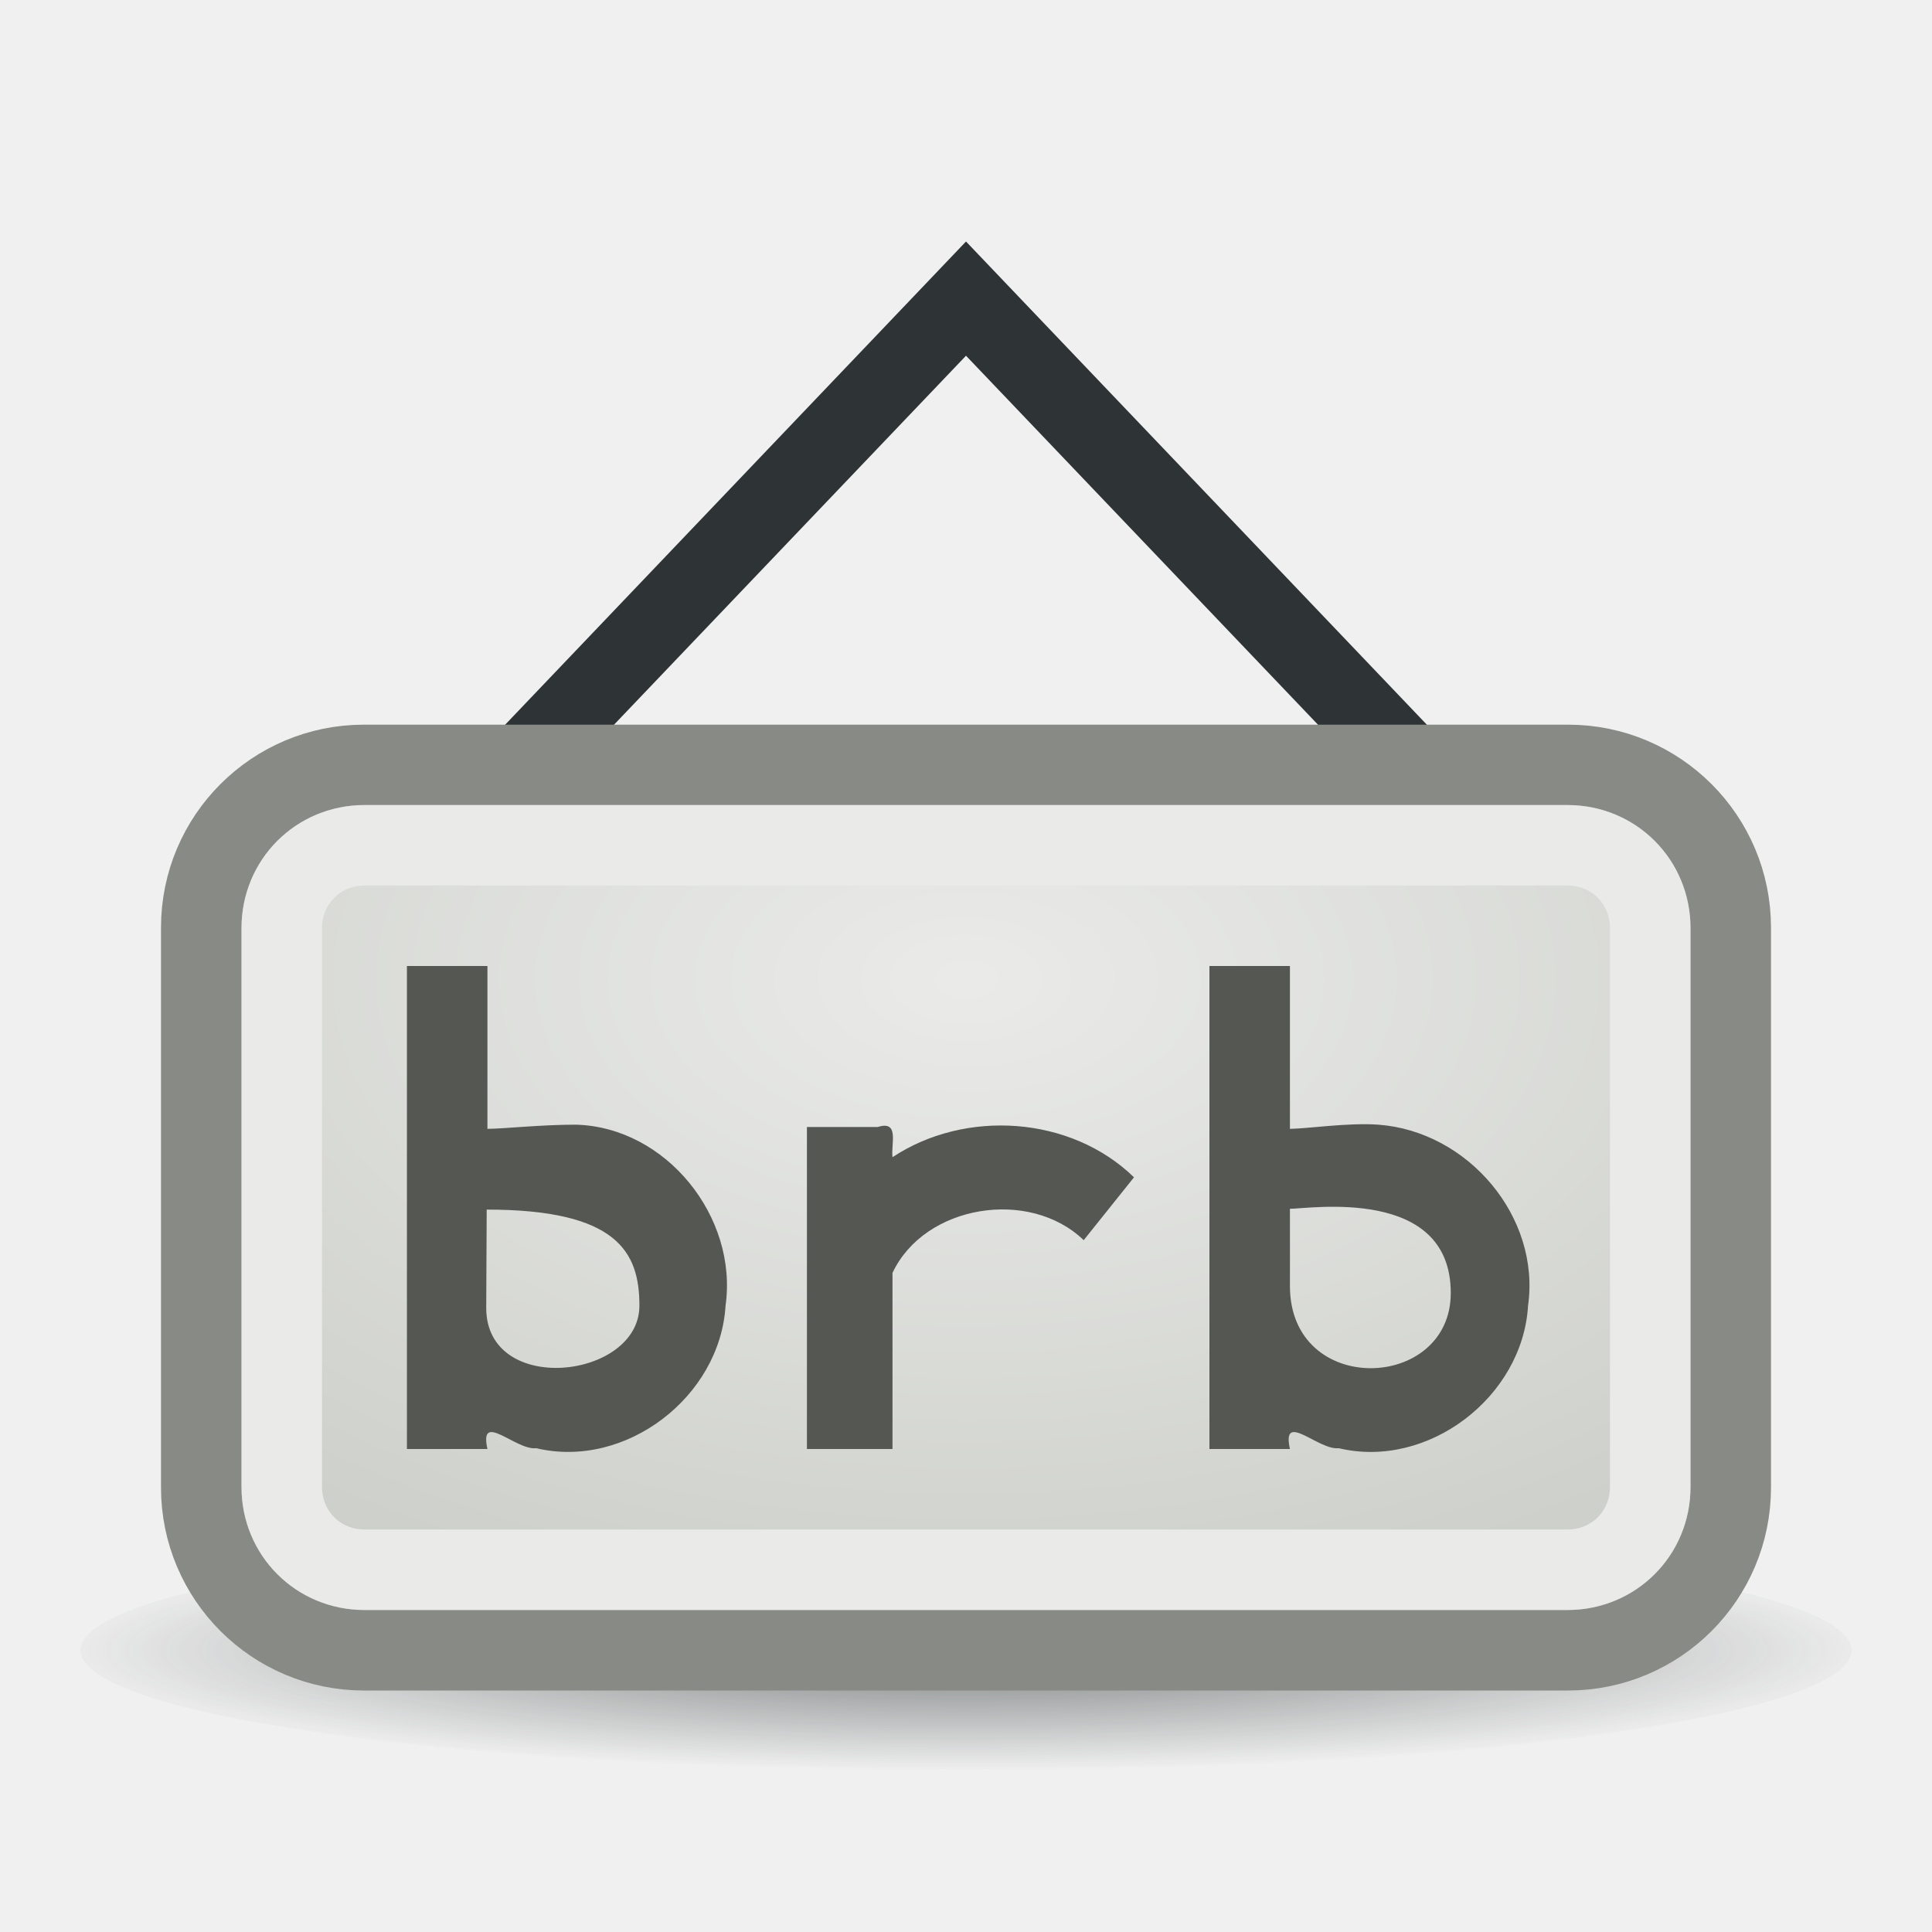
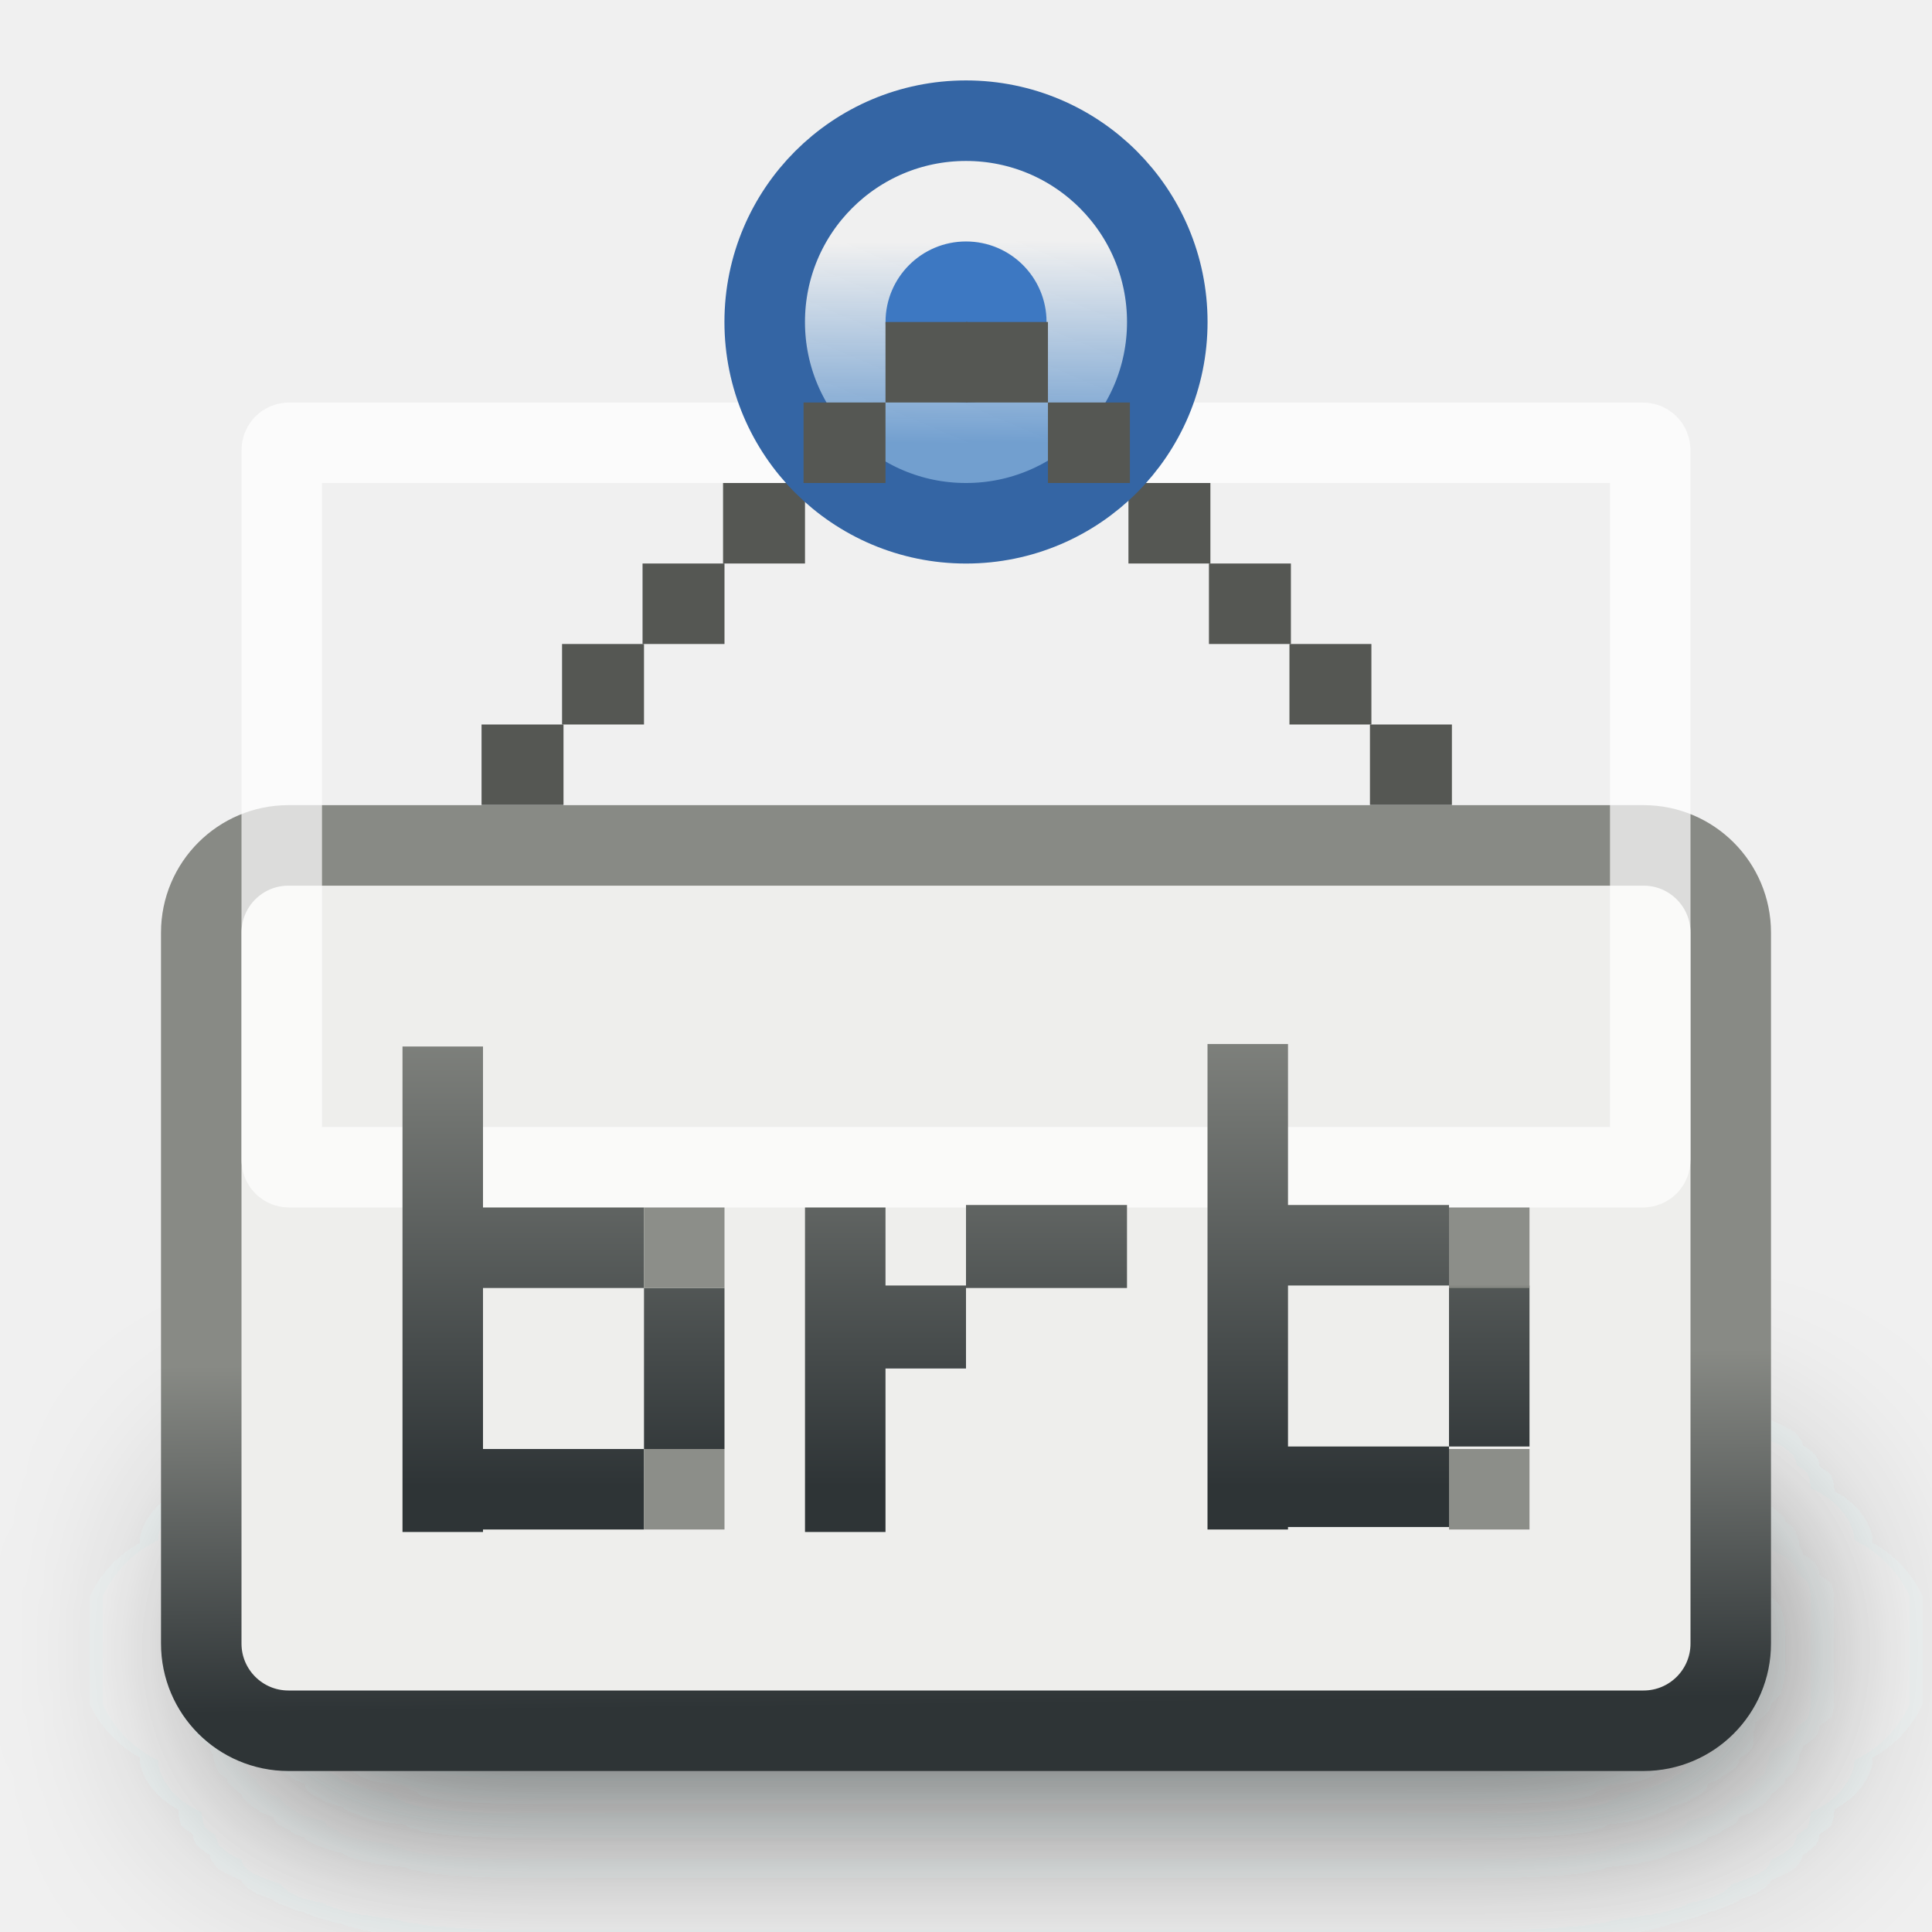
<svg xmlns="http://www.w3.org/2000/svg" xmlns:xlink="http://www.w3.org/1999/xlink" width="24" height="24" id="svg2" version="1.0">
  <defs id="defs4">
-     <linearGradient id="linearGradient8088">
-       <stop style="stop-color:#ffffff;stop-opacity:1;" offset="0" id="stop8090" />
-       <stop style="stop-color:#ffffff;stop-opacity:0;" offset="1" id="stop8092" />
+     <linearGradient id="linearGradient3232">
+       <stop style="stop-color:#729fcf;stop-opacity:1;" offset="0" id="stop3234" />
+       <stop style="stop-color:#729fcf;stop-opacity:0;" offset="1" id="stop3236" />
    </linearGradient>
-     <linearGradient id="linearGradient3150">
-       <stop style="stop-color:#2e3436;stop-opacity:1;" offset="0" id="stop3152" />
-       <stop style="stop-color:#2e3436;stop-opacity:0;" offset="1" id="stop3154" />
+     <linearGradient id="linearGradient3196">
+       <stop style="stop-color:#888a85;stop-opacity:1" offset="0" id="stop3198" />
+       <stop style="stop-color:#2e3436;stop-opacity:1" offset="1" id="stop3200" />
    </linearGradient>
-     <radialGradient xlink:href="#linearGradient3150" id="radialGradient3156" cx="10.749" cy="10.458" fx="10.749" fy="10.458" r="6.645" gradientTransform="matrix(-1.054742,1.148661e-16,-5.714292e-9,-0.35721,22.08571,14.19321)" gradientUnits="userSpaceOnUse" />
-     <radialGradient xlink:href="#linearGradient8088" id="radialGradient8094" cx="12" cy="12.521" fx="12" fy="12.521" r="9" gradientTransform="matrix(2.547161,-9.698141e-18,-5.38786e-18,1.503083,-18.56593,-6.657909)" gradientUnits="userSpaceOnUse" />
+     <linearGradient id="linearGradient3165">
+       <stop style="stop-color:#888a85;stop-opacity:1;" offset="0" id="stop3167" />
+       <stop style="stop-color:#2e3436;stop-opacity:1" offset="1" id="stop3169" />
+     </linearGradient>
+     <linearGradient xlink:href="#linearGradient3165" id="linearGradient3171" x1="14.118" y1="15.838" x2="14.166" y2="20.156" gradientUnits="userSpaceOnUse" gradientTransform="translate(0,1)" />
+     <linearGradient xlink:href="#linearGradient3196" id="linearGradient3202" x1="12.734" y1="11.233" x2="12.734" y2="17.462" gradientUnits="userSpaceOnUse" gradientTransform="translate(0,1)" />
+     <linearGradient xlink:href="#linearGradient3232" id="linearGradient3238" x1="12.269" y1="4.854" x2="12.251" y2="2.867" gradientUnits="userSpaceOnUse" />
+     <filter id="filter3404" x="-0.172" width="1.345" y="-1.148" height="3.297">
+       <feGaussianBlur stdDeviation="1.435" id="feGaussianBlur3406" />
+     </filter>
  </defs>
  <g id="layer1">
-     <path style="opacity:0.6;fill:url(#radialGradient3156);fill-opacity:1;stroke:none;stroke-width:1;stroke-miterlimit:4;stroke-dasharray:none;stroke-opacity:1" id="path3140" d="M 17.394 10.458 A 6.645 2.368 0 1 1  4.104,10.458 A 6.645 2.368 0 1 1  17.394 10.458 z" transform="matrix(1.655402,0,0,0.633568,-5.793347,13.87438)" />
-     <path style="opacity:1;fill:#2e3436;fill-opacity:1;fill-rule:evenodd;stroke:none;stroke-width:1;stroke-miterlimit:4;stroke-dasharray:none;stroke-opacity:1" d="M 12,3 L 11.324,3.709 L 6,9.291 L 6.676,10 L 12,4.419 L 17.324,10 L 18,9.291 L 12.676,3.709 L 12,3 z " id="rect8112" />
-     <rect style="opacity:1;fill:#babdb6;fill-opacity:1;fill-rule:evenodd;stroke:#888a85;stroke-width:1;stroke-miterlimit:4;stroke-dasharray:none;stroke-opacity:1" id="rect7179" width="19" height="10.998" x="2.5" y="9.502" rx="2.021" ry="2.021" />
-     <path xlink:href="#rect7179" style="opacity:0.7;fill:url(#radialGradient8094);fill-opacity:1;fill-rule:evenodd;stroke:#ffffff;stroke-width:1;stroke-miterlimit:4;stroke-dasharray:none;stroke-opacity:1" id="path8086" d="M 4.531,10.5 C 3.952,10.5 3.5,10.952 3.5,11.531 L 3.5,18.469 C 3.5,19.048 3.952,19.5 4.531,19.5 L 19.469,19.5 C 20.048,19.5 20.5,19.048 20.5,18.469 L 20.5,11.531 C 20.5,10.952 20.048,10.5 19.469,10.5 L 4.531,10.5 z " />
-     <path style="opacity:1;fill:#555753;fill-opacity:1;fill-rule:evenodd;stroke:none;stroke-width:1.457;stroke-miterlimit:4;stroke-dasharray:none;stroke-opacity:1" d="M 5.055,12 C 5.055,14 5.055,16 5.055,18 C 5.389,18 5.722,18 6.055,18 C 5.948,17.518 6.408,18.02 6.661,17.99 C 7.772,18.254 8.946,17.352 9.013,16.219 C 9.169,15.119 8.276,14 7.152,13.971 C 6.721,13.971 6.271,14.021 6.055,14.023 C 6.055,13.303 6.055,12.719 6.055,12 C 5.722,12 5.389,12 5.055,12 z M 15.024,12 C 15.024,14 15.024,16 15.024,18 C 15.358,18 15.691,18 16.024,18 C 15.917,17.518 16.377,18.019 16.63,17.99 C 17.74,18.255 18.916,17.353 18.982,16.219 C 19.138,15.119 18.239,14.053 17.121,13.971 C 16.752,13.944 16.24,14.021 16.024,14.023 C 16.024,13.303 16.024,12.719 16.024,12 C 15.691,12 15.358,12 15.024,12 z M 10.024,14 C 10.024,15.333 10.024,16.667 10.024,18 C 10.357,18 10.753,18 11.087,18 C 11.087,17.271 11.087,16.542 11.087,15.812 C 11.487,14.963 12.791,14.757 13.462,15.406 C 13.67,15.146 13.878,14.885 14.087,14.625 C 13.302,13.861 11.992,13.776 11.087,14.375 C 11.066,14.21 11.178,13.913 10.904,14 C 10.632,14 10.296,14 10.024,14 z M 7.943,16.219 C 7.943,17.135 6.04,17.349 6.04,16.248 C 6.04,15.923 6.046,15.323 6.046,15.026 C 7.671,15.026 7.943,15.555 7.943,16.219 z M 18.022,16.062 C 18.022,17.287 16.024,17.357 16.024,15.976 C 16.024,15.976 16.025,15.396 16.024,15.016 C 16.27,15.016 18.022,14.734 18.022,16.062 z " id="path8060" />
+     <rect style="opacity:0.955;fill:#2e3436;fill-opacity:1;fill-rule:evenodd;stroke:none;stroke-width:1;stroke-miterlimit:4;stroke-dasharray:none;stroke-opacity:1;filter:url(#filter3404)" id="rect3266" width="20" height="3" x="3" y="20" rx="1.5" ry="1.5" transform="matrix(0.95,0,0,1,0.15,-1.000005)" />
+     <rect style="opacity:1;fill:#555753;fill-opacity:1;fill-rule:nonzero;stroke:none;stroke-width:1;stroke-linecap:square;stroke-linejoin:miter;marker:none;marker-start:none;marker-mid:none;marker-end:none;stroke-miterlimit:4;stroke-dasharray:none;stroke-dashoffset:0;stroke-opacity:1;visibility:visible;display:inline;overflow:visible;enable-background:accumulate" id="rect3246" width="1.018" height="1" x="8.982" y="6" />
+     <rect style="opacity:1;fill:#555753;fill-opacity:1;fill-rule:nonzero;stroke:none;stroke-width:1;stroke-linecap:square;stroke-linejoin:miter;marker:none;marker-start:none;marker-mid:none;marker-end:none;stroke-miterlimit:4;stroke-dasharray:none;stroke-dashoffset:0;stroke-opacity:1;visibility:visible;display:inline;overflow:visible;enable-background:accumulate" id="rect3248" width="1.018" height="1" x="7.982" y="7" />
+     <rect style="opacity:1;fill:#555753;fill-opacity:1;fill-rule:nonzero;stroke:none;stroke-width:1;stroke-linecap:square;stroke-linejoin:miter;marker:none;marker-start:none;marker-mid:none;marker-end:none;stroke-miterlimit:4;stroke-dasharray:none;stroke-dashoffset:0;stroke-opacity:1;visibility:visible;display:inline;overflow:visible;enable-background:accumulate" id="rect3250" width="1.018" height="1" x="6.982" y="8" />
+     <rect style="opacity:1;fill:#555753;fill-opacity:1;fill-rule:nonzero;stroke:none;stroke-width:1;stroke-linecap:square;stroke-linejoin:miter;marker:none;marker-start:none;marker-mid:none;marker-end:none;stroke-miterlimit:4;stroke-dasharray:none;stroke-dashoffset:0;stroke-opacity:1;visibility:visible;display:inline;overflow:visible;enable-background:accumulate" id="rect3252" width="1.018" height="1" x="5.982" y="9" />
+     <rect style="opacity:1;fill:#555753;fill-opacity:1;fill-rule:nonzero;stroke:none;stroke-width:1;stroke-linecap:square;stroke-linejoin:miter;marker:none;marker-start:none;marker-mid:none;marker-end:none;stroke-miterlimit:4;stroke-dasharray:none;stroke-dashoffset:0;stroke-opacity:1;visibility:visible;display:inline;overflow:visible;enable-background:accumulate" id="rect3258" width="1.018" height="1" x="-15.036" y="6" transform="scale(-1,1)" />
+     <rect style="opacity:1;fill:#555753;fill-opacity:1;fill-rule:nonzero;stroke:none;stroke-width:1;stroke-linecap:square;stroke-linejoin:miter;marker:none;marker-start:none;marker-mid:none;marker-end:none;stroke-miterlimit:4;stroke-dasharray:none;stroke-dashoffset:0;stroke-opacity:1;visibility:visible;display:inline;overflow:visible;enable-background:accumulate" id="rect3260" width="1.018" height="1" x="-16.036" y="7" transform="scale(-1,1)" />
+     <rect style="opacity:1;fill:#555753;fill-opacity:1;fill-rule:nonzero;stroke:none;stroke-width:1;stroke-linecap:square;stroke-linejoin:miter;marker:none;marker-start:none;marker-mid:none;marker-end:none;stroke-miterlimit:4;stroke-dasharray:none;stroke-dashoffset:0;stroke-opacity:1;visibility:visible;display:inline;overflow:visible;enable-background:accumulate" id="rect3262" width="1.018" height="1" x="-17.036" y="8" transform="scale(-1,1)" />
+     <rect style="opacity:1;fill:#555753;fill-opacity:1;fill-rule:nonzero;stroke:none;stroke-width:1;stroke-linecap:square;stroke-linejoin:miter;marker:none;marker-start:none;marker-mid:none;marker-end:none;stroke-miterlimit:4;stroke-dasharray:none;stroke-dashoffset:0;stroke-opacity:1;visibility:visible;display:inline;overflow:visible;enable-background:accumulate" id="rect3264" width="1.018" height="1" x="-18.036" y="9" transform="scale(-1,1)" />
+     <rect style="opacity:1;fill:#eeeeec;fill-opacity:1;fill-rule:evenodd;stroke:url(#linearGradient3171);stroke-width:1;stroke-miterlimit:4;stroke-dasharray:none;stroke-opacity:1" id="rect7179" width="19" height="10.998" x="2.5" y="10.502" rx="1.083" ry="1.083" />
+     <path xlink:href="#rect7179" style="opacity:0.7;fill:none;fill-opacity:1;fill-rule:evenodd;stroke:#ffffff;stroke-width:1;stroke-miterlimit:4;stroke-dasharray:none;stroke-opacity:1" id="path8086" d="M 3.594,5.5 C 3.539,5.5 3.5,5.539 3.5,5.594 L 3.5,14.406 C 3.5,14.461 3.539,14.5 3.594,14.5 L 20.406,14.5 C 20.461,14.5 20.5,14.461 20.5,14.406 L 20.5,5.594 C 20.5,5.539 20.461,5.5 20.406,5.5 L 3.594,5.5 z" />
+     <path style="opacity:1;fill:url(#linearGradient3202);fill-opacity:1;fill-rule:nonzero;stroke:none;stroke-width:1;stroke-linecap:square;stroke-linejoin:miter;marker:none;marker-start:none;marker-mid:none;marker-end:none;stroke-miterlimit:4;stroke-dasharray:none;stroke-dashoffset:0;stroke-opacity:1;visibility:visible;display:inline;overflow:visible;enable-background:accumulate" d="M 15,12.969 L 15,14.969 L 15,15.969 L 15,17.969 L 15,18.969 L 15,19 L 16,19 L 16,18.969 L 18,18.969 L 18,17.969 L 16,17.969 L 16,15.969 L 18,15.969 L 18,14.969 L 16,14.969 L 16,12.969 L 15,12.969 z M 18,15.969 L 18,17.969 L 19,17.969 L 19,15.969 L 18,15.969 z M 5,13 L 5,15 L 5,16 L 5,18 L 5,19 L 5,19.031 L 6,19.031 L 6,19 L 8,19 L 8,18 L 6,18 L 6,16 L 8,16 L 8,15 L 6,15 L 6,13 L 5,13 z M 8,16 L 8,18 L 9,18 L 9,16 L 8,16 z M 12,14.969 L 12,15.969 L 11,15.969 L 11,15 L 10,15 L 10,19.031 L 11,19.031 L 11,17 L 12,17 L 12,16 L 14,16 L 14,14.969 L 12,14.969 z" id="rect3173" />
+     <path style="opacity:1;fill:url(#linearGradient3238);fill-opacity:1;fill-rule:nonzero;stroke:#3465a4;stroke-width:0.795;stroke-linecap:square;stroke-linejoin:miter;marker:none;marker-start:none;marker-mid:none;marker-end:none;stroke-miterlimit:4;stroke-dasharray:none;stroke-dashoffset:0;stroke-opacity:1;visibility:visible;display:inline;overflow:visible;enable-background:accumulate" id="path3230" d="M 13.795,3.665 A 1.987,1.987 0 1 1 9.821,3.665 A 1.987,1.987 0 1 1 13.795,3.665 z" transform="matrix(1.258427,0,0,1.258427,-2.859553,-0.61236)" />
+     <path style="opacity:1;fill:#3d78c2;fill-opacity:1;fill-rule:nonzero;stroke:none;stroke-width:1;stroke-linecap:square;stroke-linejoin:miter;marker:none;marker-start:none;marker-mid:none;marker-end:none;stroke-miterlimit:4;stroke-dasharray:none;stroke-dashoffset:0;stroke-opacity:1;visibility:visible;display:inline;overflow:visible;enable-background:accumulate" id="path3240" d="M 13.438,4.357 A 1.004,0.848 0 1 1 11.429,4.357 A 1.004,0.848 0 1 1 13.438,4.357 z" transform="matrix(0.9955557,0,0,1.178947,-0.3777794,-1.136842)" />
+     <rect style="opacity:1;fill:#555753;fill-opacity:1;fill-rule:nonzero;stroke:none;stroke-width:1;stroke-linecap:square;stroke-linejoin:miter;marker:none;marker-start:none;marker-mid:none;marker-end:none;stroke-miterlimit:4;stroke-dasharray:none;stroke-dashoffset:0;stroke-opacity:1;visibility:visible;display:inline;overflow:visible;enable-background:accumulate" id="rect3242" width="1.018" height="1" x="11" y="4" />
+     <rect style="opacity:1;fill:#555753;fill-opacity:1;fill-rule:nonzero;stroke:none;stroke-width:1;stroke-linecap:square;stroke-linejoin:miter;marker:none;marker-start:none;marker-mid:none;marker-end:none;stroke-miterlimit:4;stroke-dasharray:none;stroke-dashoffset:0;stroke-opacity:1;visibility:visible;display:inline;overflow:visible;enable-background:accumulate" id="rect3244" width="1.018" height="1" x="9.982" y="5" />
+     <rect style="opacity:1;fill:#555753;fill-opacity:1;fill-rule:nonzero;stroke:none;stroke-width:1;stroke-linecap:square;stroke-linejoin:miter;marker:none;marker-start:none;marker-mid:none;marker-end:none;stroke-miterlimit:4;stroke-dasharray:none;stroke-dashoffset:0;stroke-opacity:1;visibility:visible;display:inline;overflow:visible;enable-background:accumulate" id="rect3254" width="1.018" height="1" x="-13.018" y="4" transform="scale(-1,1)" />
+     <rect style="opacity:1;fill:#555753;fill-opacity:1;fill-rule:nonzero;stroke:none;stroke-width:1;stroke-linecap:square;stroke-linejoin:miter;marker:none;marker-start:none;marker-mid:none;marker-end:none;stroke-miterlimit:4;stroke-dasharray:none;stroke-dashoffset:0;stroke-opacity:1;visibility:visible;display:inline;overflow:visible;enable-background:accumulate" id="rect3256" width="1.018" height="1" x="-14.036" y="5" transform="scale(-1,1)" />
+     <rect style="opacity:0.955;fill:#888a85;fill-opacity:1;fill-rule:nonzero;stroke:none;stroke-width:1;stroke-linecap:square;stroke-linejoin:miter;marker:none;marker-start:none;marker-mid:none;marker-end:none;stroke-miterlimit:4;stroke-dasharray:none;stroke-dashoffset:0;stroke-opacity:1;visibility:visible;display:inline;overflow:visible;enable-background:accumulate" id="rect3408" width="1" height="1" x="8" y="15" />
+     <rect style="opacity:0.955;fill:#888a85;fill-opacity:1;fill-rule:nonzero;stroke:none;stroke-width:1;stroke-linecap:square;stroke-linejoin:miter;marker:none;marker-start:none;marker-mid:none;marker-end:none;stroke-miterlimit:4;stroke-dasharray:none;stroke-dashoffset:0;stroke-opacity:1;visibility:visible;display:inline;overflow:visible;enable-background:accumulate" id="rect3410" width="1" height="1" x="18" y="18" />
+     <rect style="opacity:0.955;fill:#888a85;fill-opacity:1;fill-rule:nonzero;stroke:none;stroke-width:1;stroke-linecap:square;stroke-linejoin:miter;marker:none;marker-start:none;marker-mid:none;marker-end:none;stroke-miterlimit:4;stroke-dasharray:none;stroke-dashoffset:0;stroke-opacity:1;visibility:visible;display:inline;overflow:visible;enable-background:accumulate" id="rect3412" width="1" height="1" x="18" y="15" />
+     <rect style="opacity:0.955;fill:#888a85;fill-opacity:1;fill-rule:nonzero;stroke:none;stroke-width:1;stroke-linecap:square;stroke-linejoin:miter;marker:none;marker-start:none;marker-mid:none;marker-end:none;stroke-miterlimit:4;stroke-dasharray:none;stroke-dashoffset:0;stroke-opacity:1;visibility:visible;display:inline;overflow:visible;enable-background:accumulate" id="rect3414" width="1" height="1" x="8" y="18" />
  </g>
</svg>
